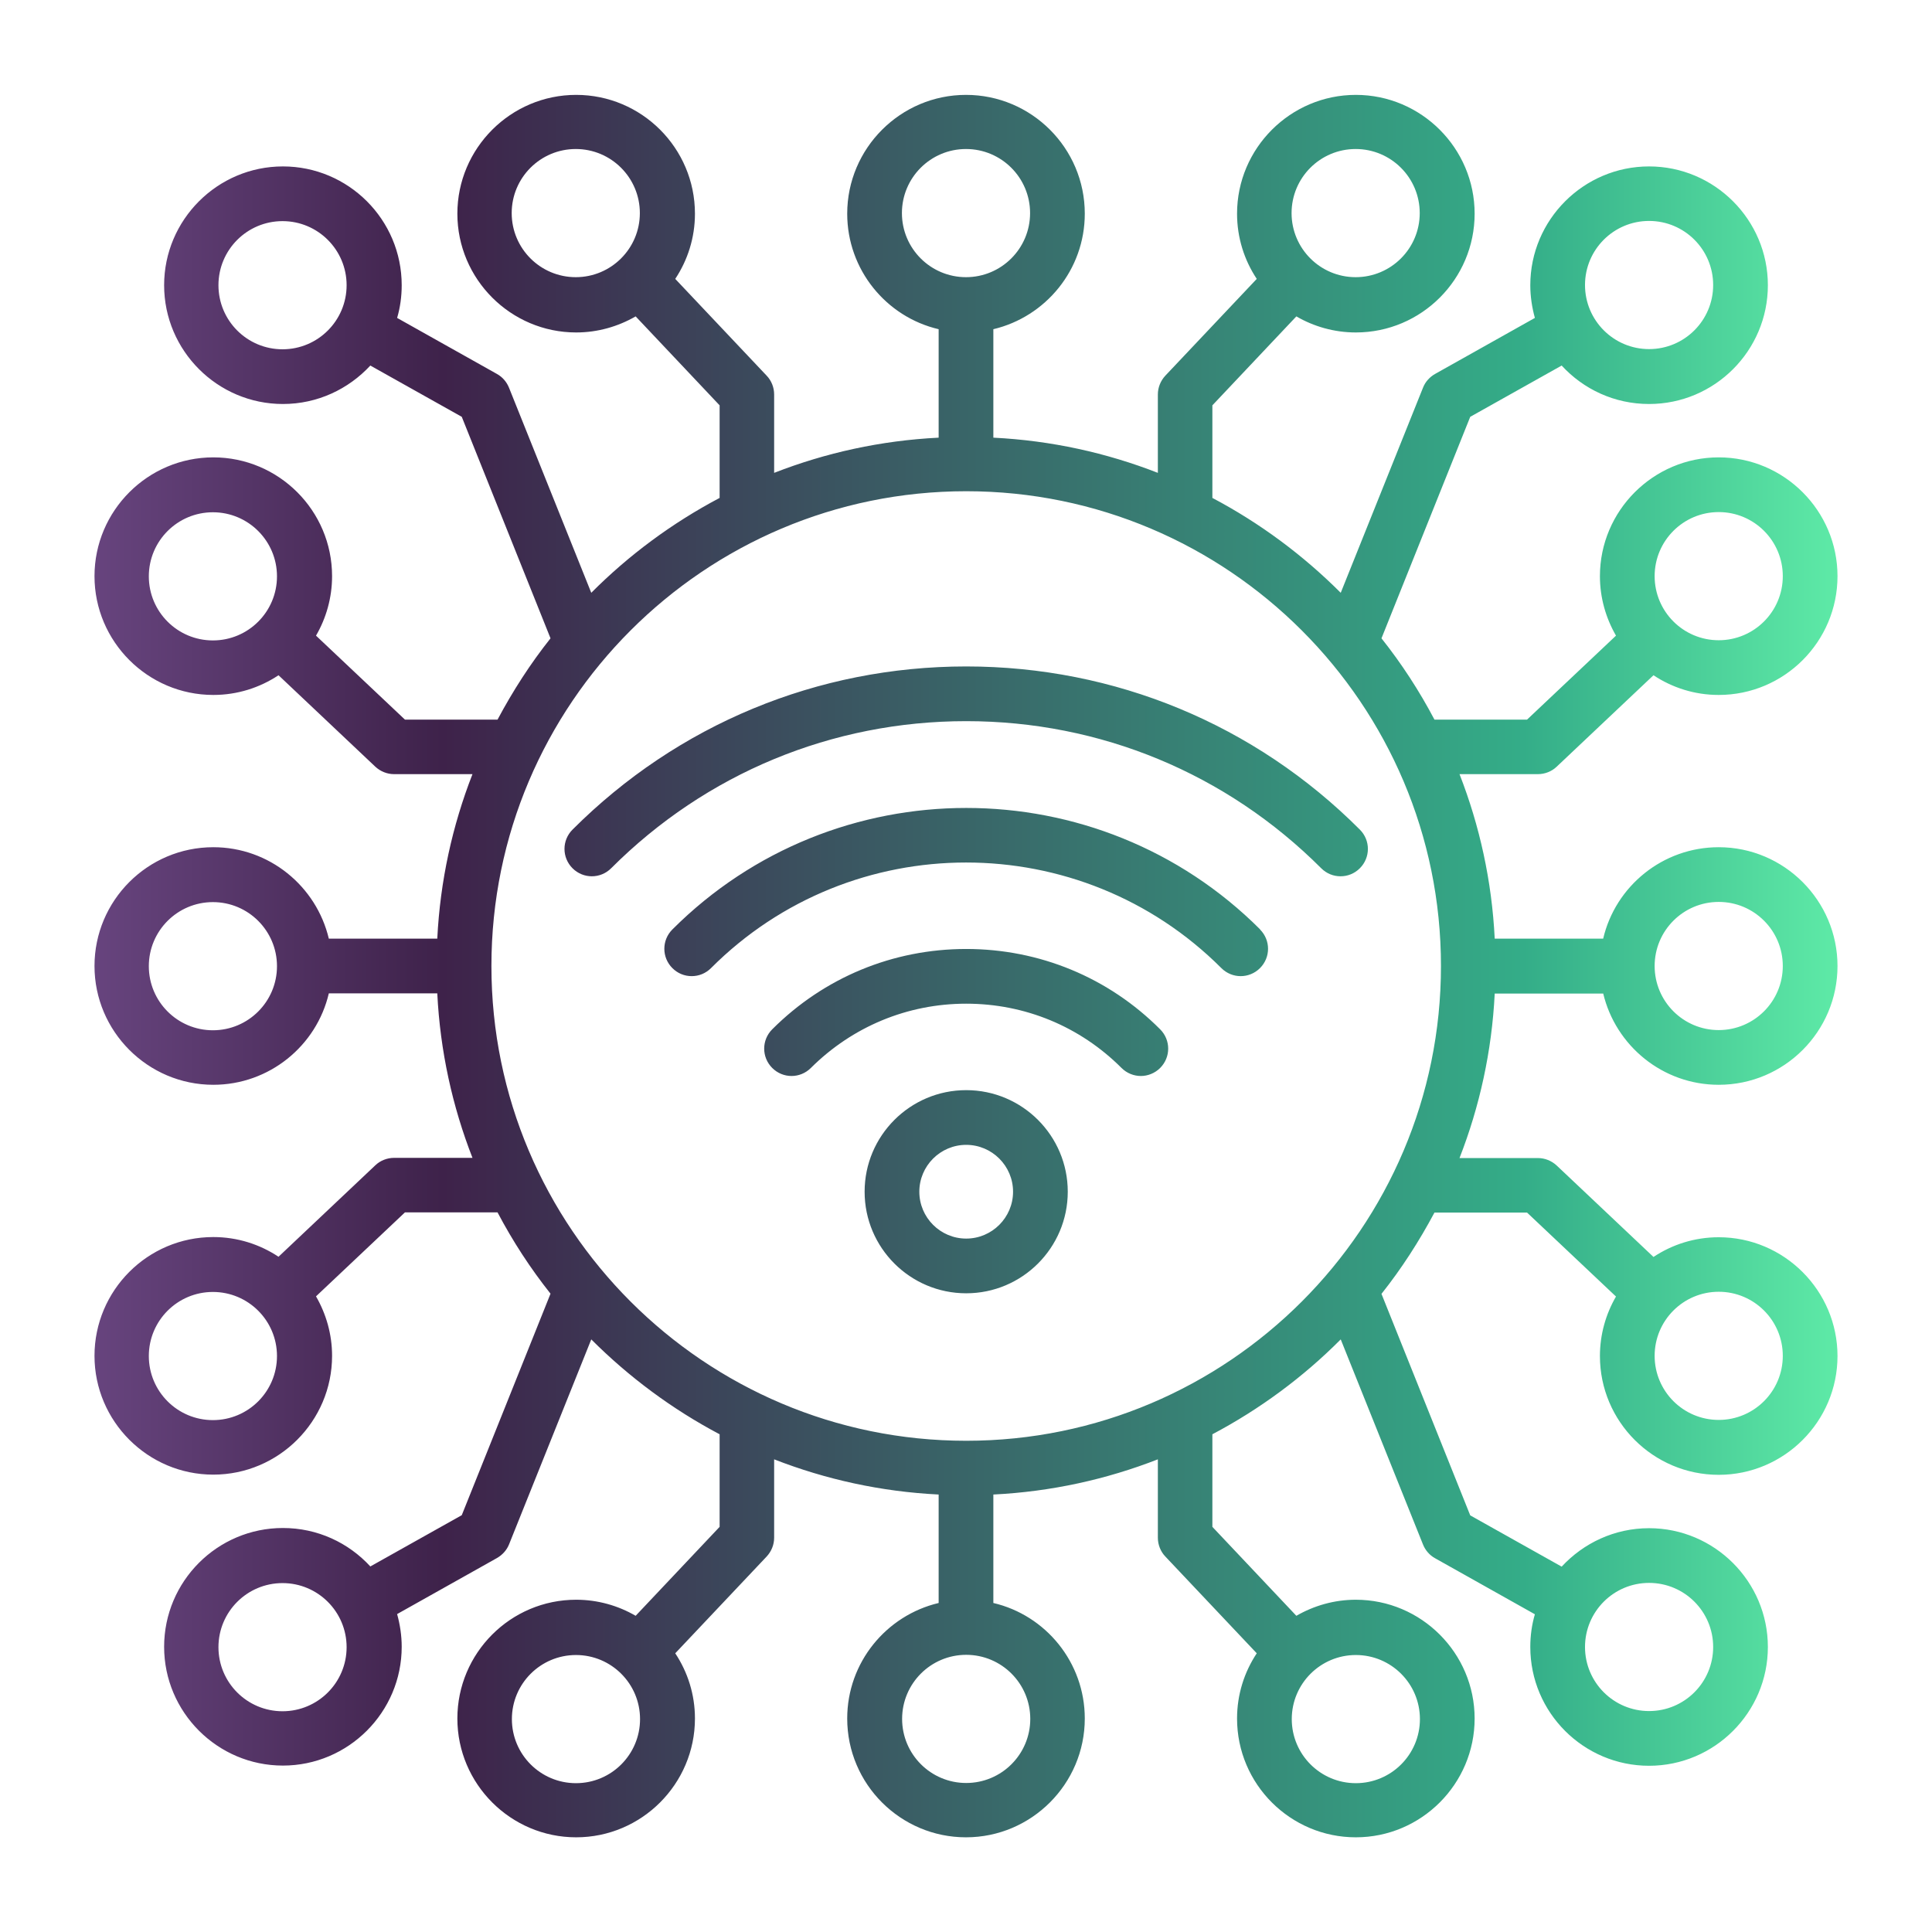
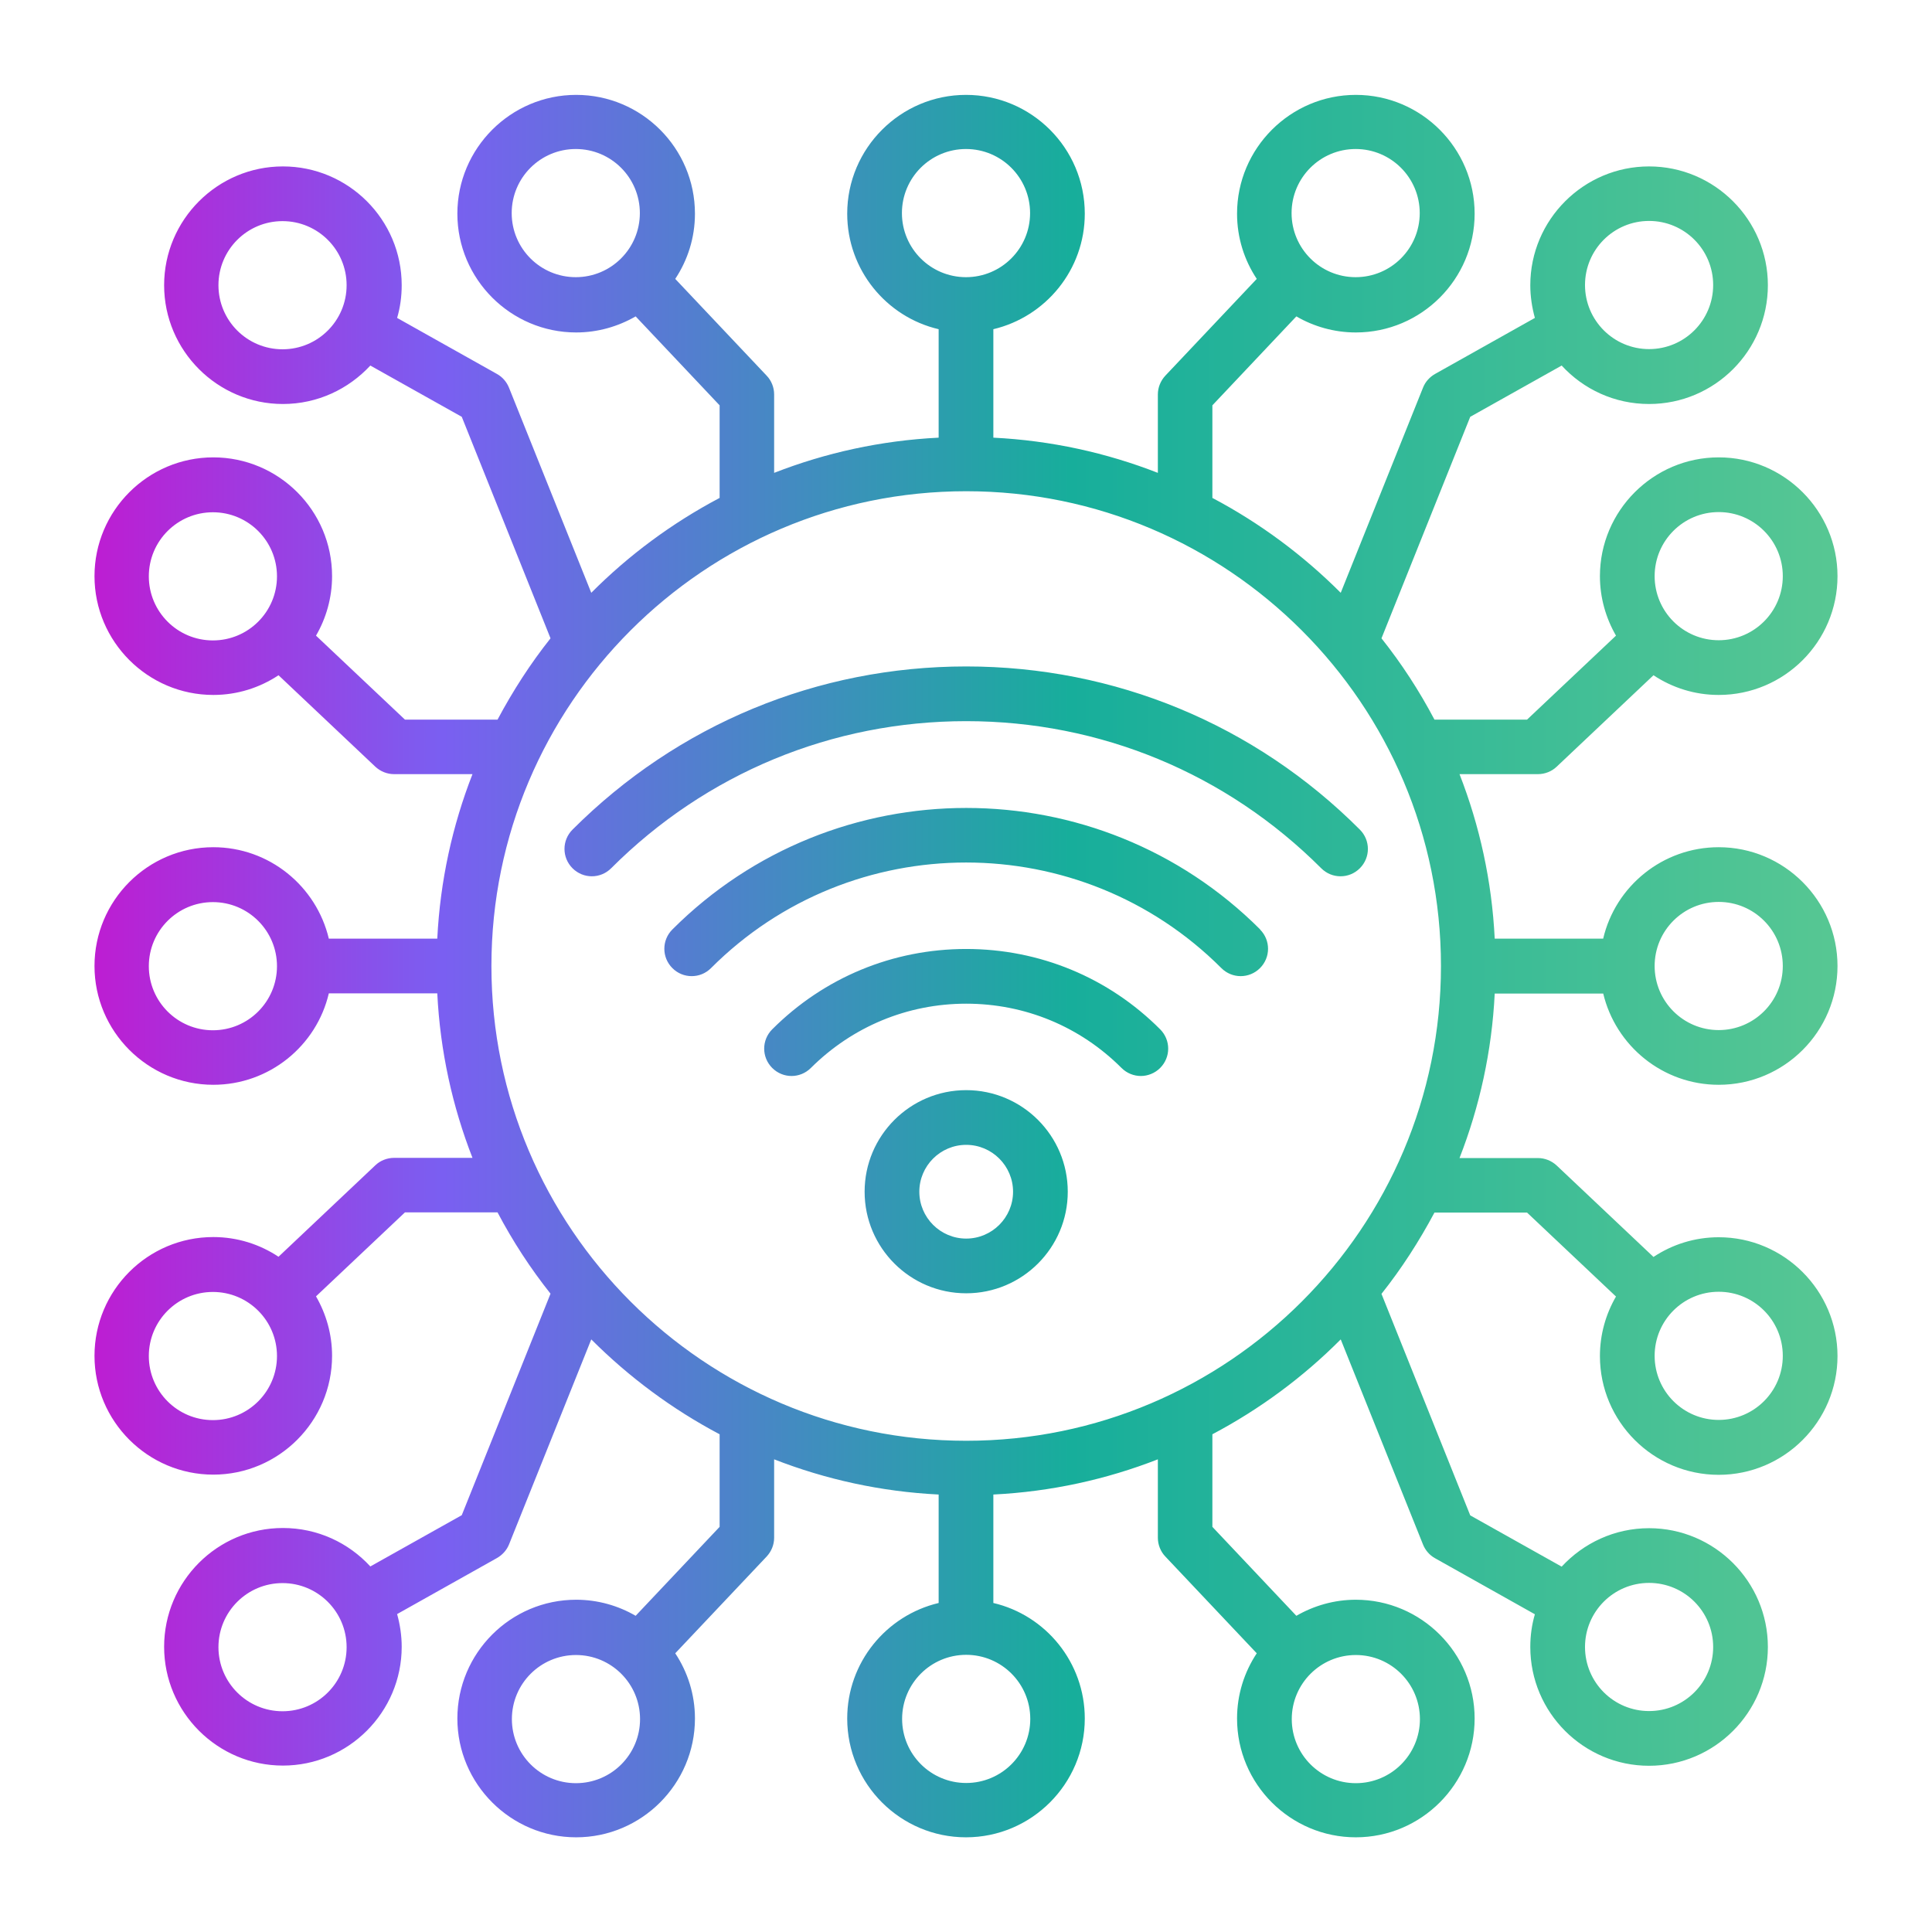
<svg xmlns="http://www.w3.org/2000/svg" id="Layer_1" data-name="Layer 1" viewBox="0 0 101 101">
  <defs>
    <style>
      .cls-1 {
        fill: url(#linear-gradient);
      }
    </style>
    <linearGradient id="linear-gradient" x1="4.93" y1="50.77" x2="96.07" y2="50.77" gradientTransform="translate(0 101.28) scale(1 -1)" gradientUnits="userSpaceOnUse">
-       <stop offset="0" stop-color="#67447e" />
-       <stop offset=".2" stop-color="#3e224a" />
-       <stop offset=".82" stop-color="#34ad88" />
-       <stop offset="1" stop-color="#5eeaa7" />
+       <stop offset="0" stop-color="#bd1dd2" />
+       <stop offset=".2" stop-color="#7a5ff1" />
+       <stop offset=".56" stop-color="#17ae9b" />
+       <stop offset="1" stop-color="#57c793" />
    </linearGradient>
  </defs>
  <path class="cls-1" d="m83.81,51.93c.65,2.74,3.11,4.78,6.04,4.78,3.43,0,6.21-2.79,6.21-6.21s-2.79-6.21-6.21-6.21c-2.93,0-5.4,2.04-6.04,4.78h-5.67c-.15-3.02-.79-5.91-1.84-8.6h4.1c.36,0,.72-.14.98-.39l5.06-4.78c.98.65,2.15,1.03,3.41,1.03,3.43,0,6.21-2.79,6.21-6.21s-2.79-6.21-6.21-6.21-6.21,2.79-6.21,6.21c0,1.13.31,2.19.84,3.11l-4.65,4.39h-4.84c-.79-1.5-1.72-2.93-2.77-4.25l4.64-11.58,4.78-2.68c1.14,1.24,2.76,2.01,4.57,2.01,3.43,0,6.21-2.79,6.21-6.21s-2.79-6.21-6.21-6.21-6.21,2.79-6.21,6.21c0,.59.09,1.17.24,1.71l-5.22,2.93c-.28.16-.51.41-.63.72l-4.3,10.72c-1.97-1.97-4.23-3.65-6.71-4.96v-4.84l4.39-4.65c.91.53,1.98.84,3.11.84,3.43,0,6.21-2.79,6.21-6.21s-2.79-6.21-6.21-6.21-6.21,2.79-6.21,6.21c0,1.26.38,2.43,1.03,3.41l-4.78,5.06c-.25.27-.39.62-.39.98v4.1c-2.69-1.05-5.58-1.69-8.6-1.84v-5.67c2.74-.65,4.78-3.11,4.78-6.04,0-3.43-2.79-6.21-6.21-6.21s-6.21,2.79-6.21,6.21c0,2.93,2.04,5.4,4.78,6.04v5.67c-3.02.15-5.91.79-8.6,1.84v-4.1c0-.36-.14-.72-.39-.98l-4.78-5.06c.65-.98,1.03-2.15,1.03-3.41,0-3.43-2.79-6.21-6.21-6.21s-6.21,2.79-6.21,6.21,2.79,6.21,6.21,6.21c1.13,0,2.19-.31,3.11-.84l4.39,4.65v4.84c-2.48,1.31-4.75,2.99-6.71,4.96l-4.3-10.72c-.12-.3-.34-.56-.63-.72l-5.22-2.93c.16-.54.24-1.12.24-1.71,0-3.43-2.79-6.21-6.21-6.21s-6.21,2.79-6.21,6.21,2.79,6.21,6.21,6.21c1.81,0,3.43-.78,4.57-2.01l4.78,2.68,4.64,11.58c-1.05,1.32-1.97,2.75-2.77,4.25h-4.84l-4.65-4.39c.53-.91.84-1.98.84-3.11,0-3.43-2.79-6.21-6.21-6.21s-6.21,2.79-6.21,6.21,2.79,6.21,6.21,6.21c1.26,0,2.43-.38,3.41-1.03l5.06,4.78c.27.25.62.39.98.39h4.1c-1.05,2.69-1.69,5.58-1.84,8.6h-5.67c-.65-2.74-3.11-4.78-6.04-4.78-3.43,0-6.21,2.79-6.21,6.21s2.79,6.21,6.21,6.21c2.93,0,5.4-2.04,6.04-4.78h5.67c.15,3.02.79,5.91,1.84,8.6h-4.1c-.36,0-.72.14-.98.39l-5.06,4.78c-.98-.65-2.15-1.03-3.41-1.03-3.43,0-6.21,2.79-6.21,6.21s2.79,6.21,6.21,6.21,6.21-2.79,6.21-6.21c0-1.13-.31-2.19-.84-3.11l4.65-4.39h4.84c.79,1.5,1.72,2.93,2.77,4.25l-4.64,11.58-4.78,2.68c-1.14-1.24-2.76-2.01-4.57-2.01-3.43,0-6.21,2.79-6.21,6.21s2.79,6.21,6.21,6.21,6.21-2.79,6.21-6.21c0-.59-.09-1.17-.24-1.71l5.22-2.93c.28-.16.51-.41.63-.71l4.3-10.72c1.97,1.97,4.23,3.65,6.71,4.96v4.84l-4.39,4.65c-.91-.53-1.98-.84-3.11-.84-3.43,0-6.21,2.79-6.21,6.21s2.79,6.21,6.21,6.21,6.21-2.79,6.21-6.21c0-1.26-.38-2.43-1.03-3.41l4.78-5.06c.25-.27.39-.62.39-.98v-4.1c2.69,1.05,5.58,1.69,8.6,1.84v5.67c-2.74.65-4.78,3.11-4.78,6.04,0,3.43,2.79,6.21,6.21,6.21s6.21-2.79,6.21-6.21c0-2.93-2.04-5.4-4.78-6.04v-5.67c3.02-.15,5.91-.79,8.6-1.84v4.1c0,.36.14.72.39.98l4.78,5.06c-.65.98-1.03,2.15-1.03,3.41,0,3.43,2.79,6.21,6.21,6.21s6.21-2.79,6.21-6.21-2.79-6.21-6.21-6.21c-1.13,0-2.19.31-3.11.84l-4.39-4.65v-4.84c2.48-1.31,4.75-2.99,6.71-4.96l4.3,10.72c.12.3.34.56.63.72l5.22,2.93c-.16.54-.24,1.12-.24,1.71,0,3.43,2.79,6.21,6.21,6.21s6.21-2.79,6.21-6.21-2.79-6.21-6.21-6.21c-1.81,0-3.43.78-4.57,2.01l-4.78-2.68-4.64-11.58c1.05-1.32,1.97-2.75,2.77-4.25h4.84l4.65,4.39c-.53.91-.84,1.98-.84,3.11,0,3.43,2.79,6.21,6.21,6.21s6.21-2.79,6.21-6.21-2.79-6.21-6.21-6.21c-1.26,0-2.43.38-3.41,1.03l-5.06-4.78c-.27-.25-.62-.39-.98-.39h-4.1c1.05-2.69,1.69-5.58,1.84-8.6h5.67Zm6.04-4.78c1.85,0,3.35,1.5,3.35,3.35s-1.5,3.35-3.35,3.35-3.35-1.5-3.35-3.35,1.5-3.35,3.35-3.35Zm0-20.38c1.85,0,3.35,1.5,3.35,3.35s-1.5,3.35-3.35,3.35-3.35-1.5-3.35-3.35,1.5-3.35,3.35-3.35Zm-3.64-15.22c1.85,0,3.35,1.5,3.35,3.35s-1.5,3.35-3.35,3.35-3.35-1.5-3.35-3.35,1.5-3.35,3.35-3.35Zm-15.34-3.76c1.85,0,3.35,1.5,3.35,3.35s-1.5,3.35-3.35,3.35-3.35-1.5-3.35-3.35,1.5-3.35,3.35-3.35Zm-44.12,3.35c0-1.85,1.5-3.35,3.35-3.35s3.35,1.5,3.35,3.35-1.5,3.35-3.35,3.35-3.35-1.5-3.35-3.35Zm-11.98,7.12c-1.85,0-3.35-1.5-3.35-3.35s1.5-3.35,3.35-3.35,3.35,1.5,3.35,3.35-1.5,3.35-3.35,3.35Zm-3.64,15.22c-1.85,0-3.35-1.5-3.35-3.35s1.5-3.35,3.35-3.35,3.35,1.5,3.35,3.35-1.5,3.35-3.35,3.35Zm0,20.38c-1.85,0-3.35-1.5-3.35-3.35s1.5-3.35,3.35-3.35,3.35,1.5,3.35,3.35-1.5,3.35-3.35,3.35Zm0,20.38c-1.85,0-3.35-1.5-3.35-3.35s1.5-3.35,3.35-3.35,3.35,1.5,3.35,3.35-1.5,3.35-3.35,3.35Zm3.64,15.22c-1.85,0-3.35-1.5-3.35-3.35s1.5-3.35,3.35-3.35,3.35,1.5,3.35,3.35-1.5,3.35-3.35,3.35Zm15.34,3.76c-1.85,0-3.35-1.5-3.35-3.35s1.5-3.35,3.35-3.35,3.35,1.5,3.35,3.35c0,1.85-1.5,3.35-3.35,3.35Zm44.12-3.35c0,1.85-1.5,3.35-3.35,3.35s-3.35-1.5-3.35-3.35,1.5-3.35,3.35-3.35,3.35,1.5,3.35,3.35Zm11.98-7.12c1.85,0,3.35,1.5,3.35,3.35s-1.5,3.35-3.35,3.35-3.35-1.5-3.35-3.35,1.5-3.35,3.35-3.35Zm3.64-15.22c1.85,0,3.35,1.5,3.35,3.35s-1.5,3.35-3.35,3.35-3.35-1.5-3.35-3.35,1.5-3.35,3.35-3.35ZM47.15,11.14c0-1.85,1.5-3.35,3.35-3.35s3.35,1.5,3.35,3.35-1.5,3.35-3.35,3.35-3.35-1.5-3.35-3.35Zm6.71,78.72c0,1.85-1.5,3.35-3.35,3.35s-3.35-1.5-3.35-3.35,1.5-3.35,3.35-3.35,3.35,1.5,3.35,3.35Zm-3.35-14.54c-13.69,0-24.82-11.13-24.82-24.82s11.13-24.82,24.82-24.82,24.82,11.13,24.82,24.82-11.13,24.82-24.82,24.82h0Zm20.58-29.93c-.28.28-.64.42-1.01.42s-.73-.14-1.01-.42c-4.96-4.96-11.55-7.69-18.56-7.69s-13.6,2.73-18.56,7.69c-.56.56-1.46.56-2.02,0s-.56-1.46,0-2.02c5.5-5.5,12.81-8.53,20.58-8.53s15.09,3.03,20.58,8.53c.56.56.56,1.46,0,2.02h0Zm-5.22,3.2c.56.56.56,1.46,0,2.02s-1.46.56-2.02,0c-7.36-7.36-19.33-7.36-26.68,0-.28.28-.64.42-1.01.42s-.73-.14-1.01-.42c-.56-.56-.56-1.46,0-2.02,8.47-8.47,22.26-8.47,30.73,0h0Zm-5.22,5.22c.56.56.56,1.46,0,2.02-.28.28-.65.42-1.01.42s-.73-.14-1.01-.42c-2.17-2.17-5.05-3.36-8.12-3.36s-5.95,1.2-8.12,3.36c-.56.56-1.46.56-2.02,0s-.56-1.46,0-2.02c2.71-2.71,6.31-4.2,10.14-4.2s7.44,1.49,10.14,4.2h0Zm-10.14,3.18c-2.93,0-5.31,2.38-5.31,5.31s2.38,5.31,5.31,5.31,5.31-2.38,5.31-5.31-2.38-5.31-5.31-5.31Zm0,7.76c-1.35,0-2.45-1.1-2.45-2.45s1.1-2.45,2.45-2.45,2.45,1.1,2.45,2.45-1.1,2.45-2.45,2.45Z" />
</svg>
